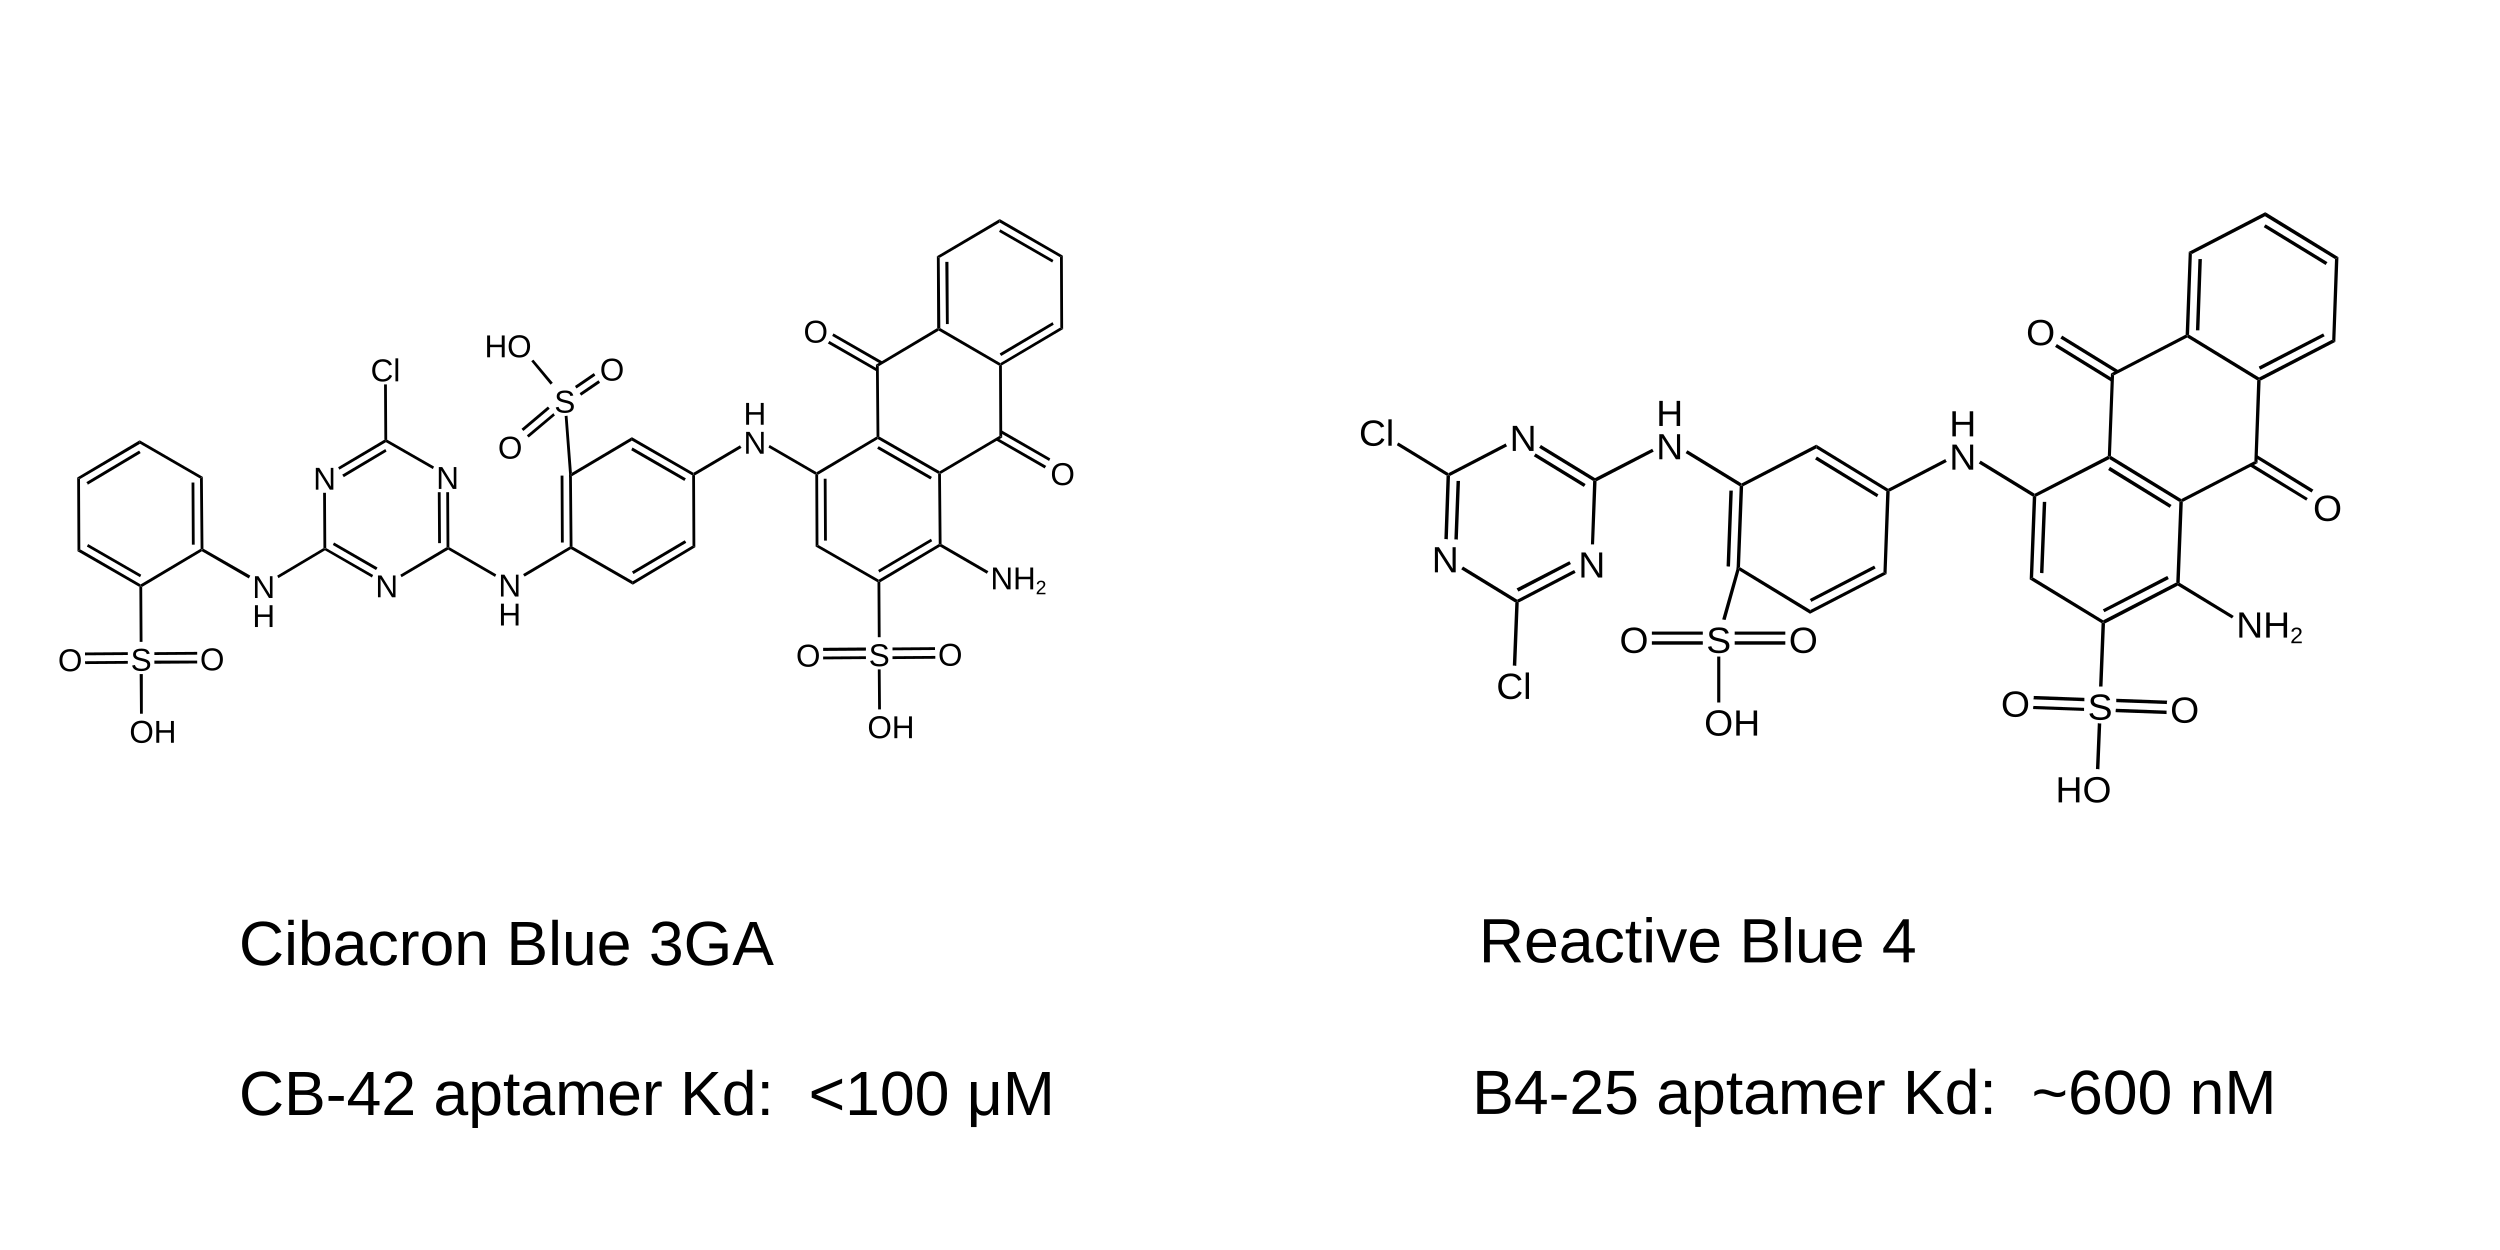
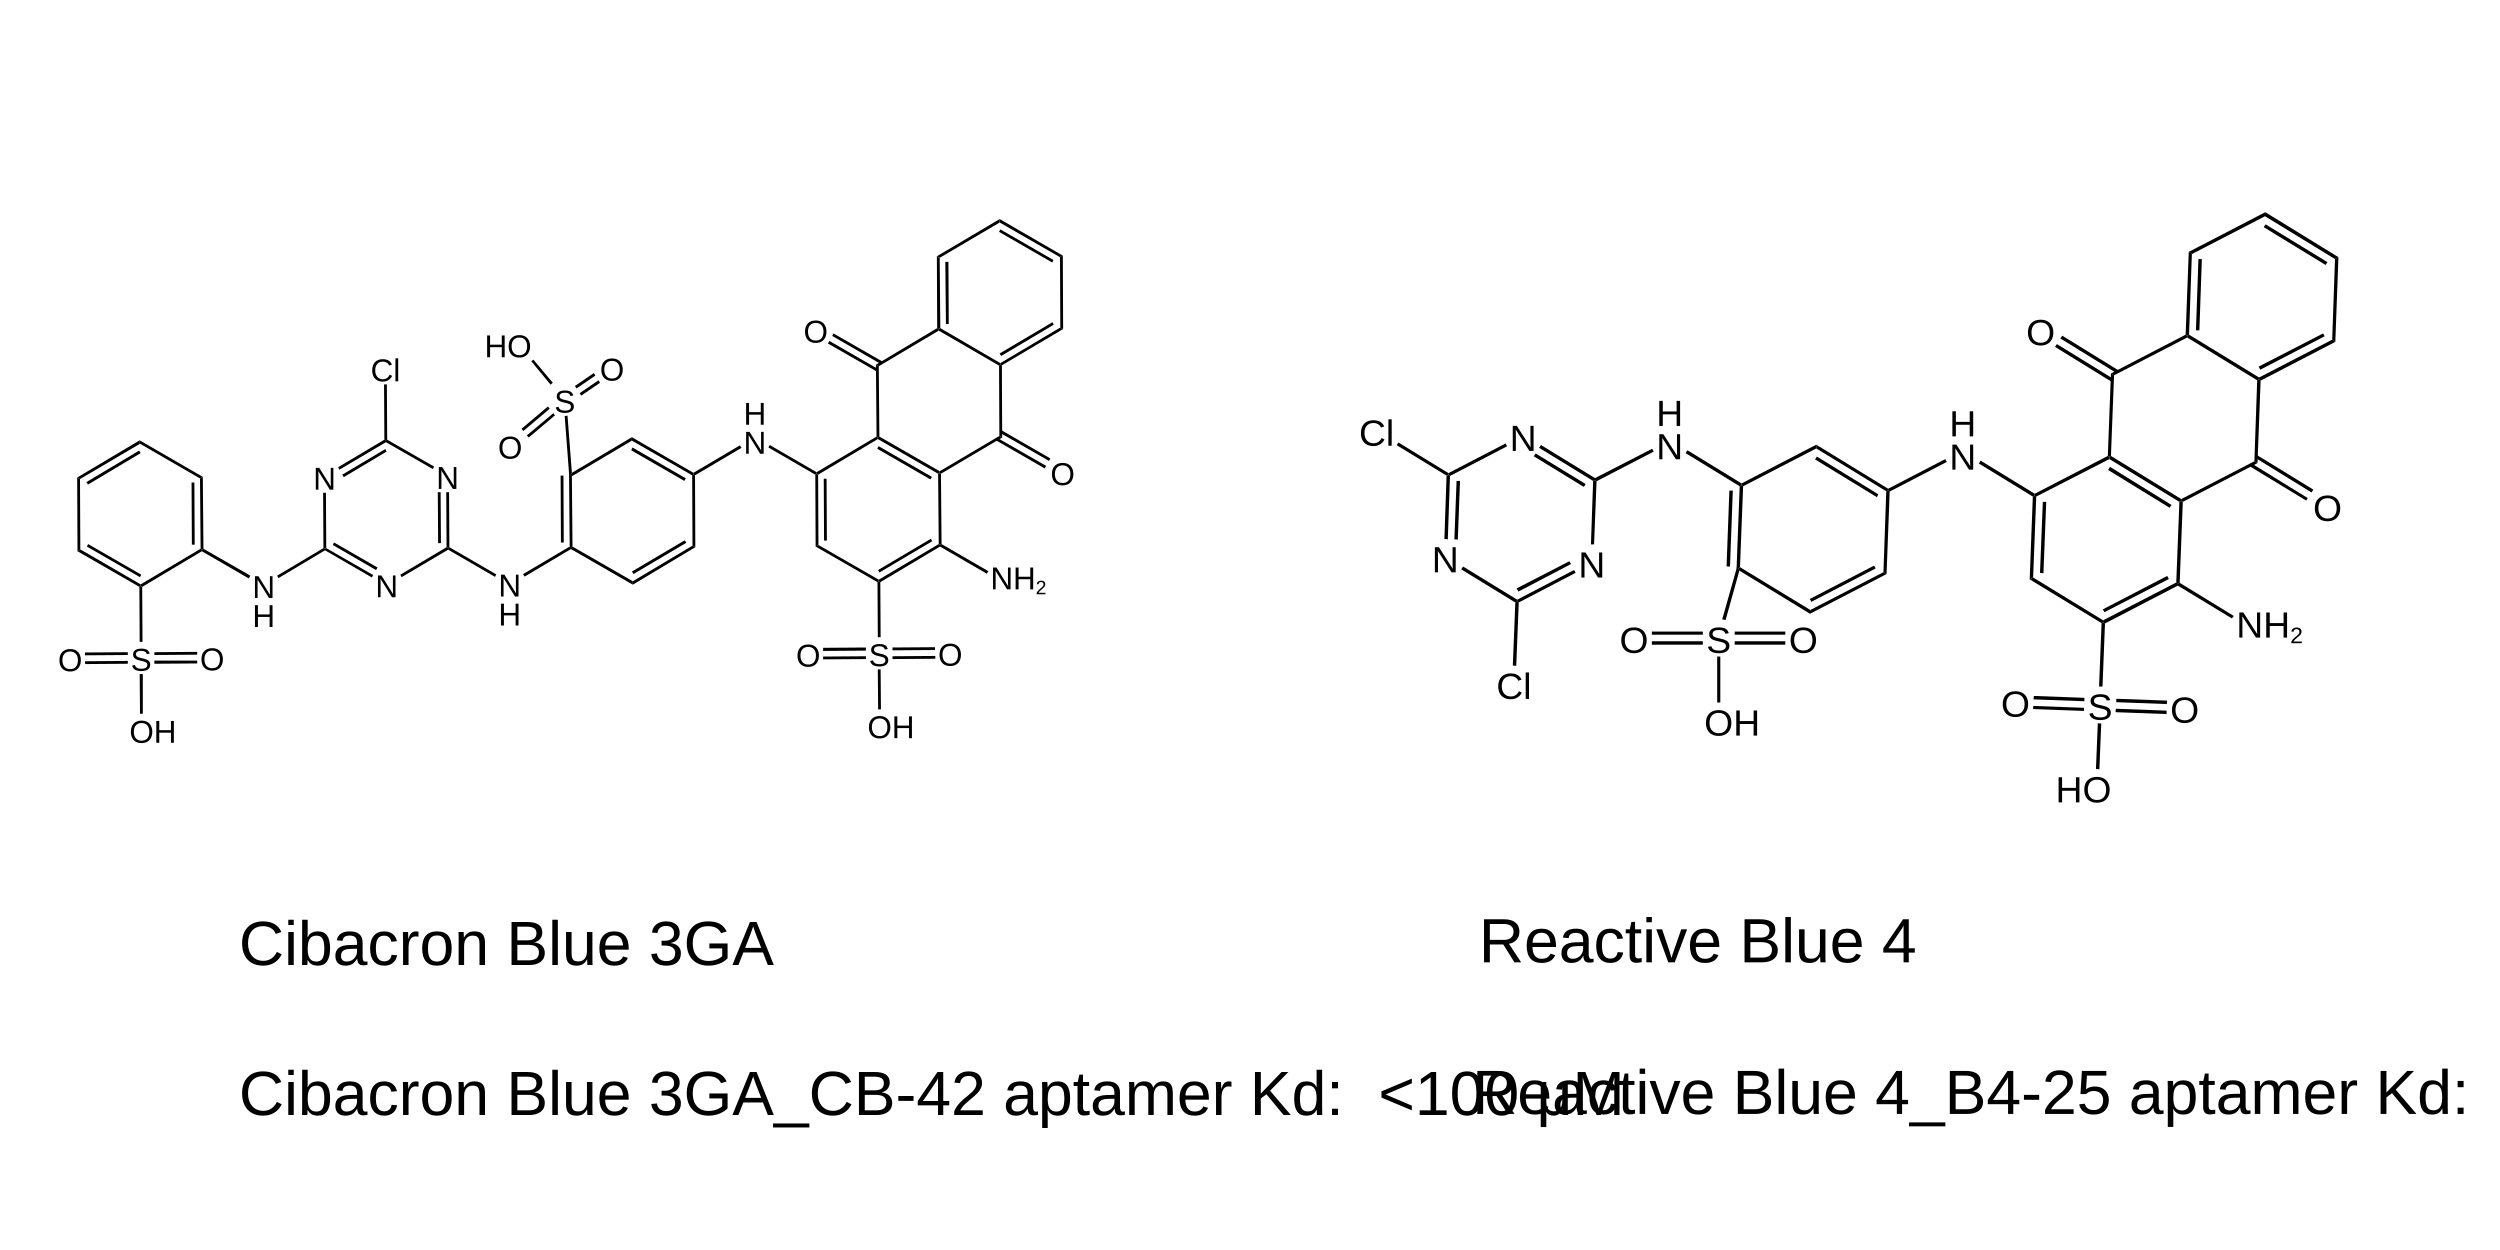
<svg xmlns="http://www.w3.org/2000/svg" id="图层_1" data-name="图层 1" viewBox="0 0 800 400">
  <defs>
    <style>
      .cls-1, .cls-2, .cls-3, .cls-4, .cls-5 {
        isolation: isolate;
        font-family: ArialMT, Arial;
      }

      .cls-1 {
        font-size: 10.16px;
      }

      .cls-2 {
        font-size: 6.25px;
      }

      .cls-3 {
        font-size: 11.67px;
      }

      .cls-4 {
        font-size: 7.18px;
      }

      .cls-5 {
        font-size: 20px;
      }

      .cls-6 {
        letter-spacing: -0.06em;
      }
    </style>
  </defs>
  <polygon points="319.9 70.1 340.1 81.8 339.6 82 339.2 82.3 319.9 71.2 319.9 70.6 319.9 70.1" />
  <polygon points="320.1 73.4 337.1 83.2 336.9 83.6 336.7 84 319.7 74.2 319.9 73.8 320.1 73.4" />
  <polygon points="340.1 81.8 340.2 105.3 339.8 105.1 339.3 104.8 339.2 82.3 339.6 82 340.1 81.8" />
  <polygon points="340.2 105.3 320.6 116.9 320.1 116.7 320.1 116.2 339.3 104.8 339.8 105.1 340.2 105.3" />
  <polygon points="337.2 103.9 320.4 113.9 320.1 113.5 319.9 113.1 336.8 103.1 337 103.5 337.2 103.9" />
  <polygon points="319.7 117 300.4 105.8 300.4 105.3 300.9 105 320.1 116.2 320.1 116.7 319.7 117" />
  <polygon points="299.9 105 299.8 82 300.2 82.3 300.7 82.5 300.9 105 300.4 105.3 299.9 105" />
  <polygon points="302.7 103.7 302.5 83.8 303 83.8 303.5 83.8 303.6 103.7 303.1 103.7 302.7 103.7" />
  <polygon points="299.8 82 319.9 70.1 319.9 70.6 319.9 71.2 300.7 82.5 300.2 82.3 299.8 82" />
  <polygon points="300.4 105.8 281.2 117.2 280.8 116.9 280.3 116.7 299.9 105 300.4 105.3 300.4 105.8" />
  <polygon points="280.6 118.9 264.9 109.9 265.2 109.5 265.4 109.1 281 118.1 280.8 118.5 280.6 118.9" />
  <polygon points="281.9 116.5 266.3 107.5 266.5 107.1 266.7 106.7 282.4 115.7 282.1 116.1 281.9 116.5" />
  <text class="cls-1" transform="translate(257.13 109.65) scale(0.99 1)">O</text>
  <polygon points="281.2 117.2 281.4 139.7 280.9 140 280.5 139.7 280.3 116.7 280.8 116.9 281.2 117.2" />
  <polygon points="281.4 139.7 300.7 150.8 300.7 151.4 300.2 151.6 280.9 140.5 280.9 140 281.4 139.7" />
  <polygon points="281.2 142.8 298.2 152.6 298 153 297.7 153.4 280.7 143.6 280.9 143.2 281.2 142.8" />
  <polygon points="300.7 150.8 319.8 139.5 320.3 139.7 320.7 140 301.1 151.6 300.7 151.4 300.7 150.8" />
  <polygon points="320.5 137.7 336.1 146.7 335.9 147.1 335.7 147.5 320 138.5 320.3 138.1 320.5 137.7" />
  <polygon points="319.1 140.1 334.8 149.1 334.5 149.5 334.3 149.9 318.7 140.9 318.9 140.5 319.1 140.1" />
  <text class="cls-1" transform="translate(336.14 155.23) scale(0.99 1)">O</text>
  <polygon points="319.8 139.5 319.7 117 320.1 116.7 320.6 116.9 320.7 140 320.3 139.7 319.8 139.5" />
  <polygon points="301.1 151.6 301.3 174.1 300.8 174.4 300.4 174.1 300.2 151.6 300.7 151.4 301.1 151.6" />
  <polygon points="300.8 174.9 281.7 186.3 281.2 186 281.2 185.5 300.4 174.1 300.8 174.4 300.8 174.9" />
  <polygon points="298.3 173.2 281.4 183.2 281.2 182.8 281 182.4 297.9 172.4 298.1 172.8 298.3 173.2" />
  <polygon points="280.8 186.3 261 174.9 261.5 174.6 261.9 174.4 281.2 185.5 281.2 186 280.8 186.3" />
  <polygon points="261 174.9 260.9 151.9 261.3 151.6 261.8 151.9 261.9 174.4 261.5 174.6 261 174.9" />
  <polygon points="263.7 173 263.6 153.2 264 153.2 264.5 153.2 264.6 173 264.2 173 263.7 173" />
  <polygon points="260.9 151.9 245.9 143.2 246.1 142.8 246.3 142.4 261.3 151.1 261.3 151.6 260.9 151.9" />
  <text class="cls-1" transform="translate(237.94 135.92) scale(0.99 1)">H</text>
  <text class="cls-1" transform="translate(237.94 145.19) scale(0.99 1)">N</text>
  <polygon points="237.3 143.3 222.4 152.1 221.9 151.9 221.9 151.3 236.8 142.5 237 142.9 237.3 143.3" />
  <polygon points="219 153.9 202 144.1 202.2 143.6 202.4 143.2 219.5 153.1 219.2 153.5 219 153.9" />
  <polygon points="221.5 152.1 202.2 141 202.2 140.5 202.2 139.9 221.9 151.3 221.9 151.9 221.5 152.1" />
  <polygon points="202.2 141 183 152.4 182.6 152.1 183 151.3 202.2 139.9 202.2 140.5 202.2 141" />
  <polygon points="183 152.4 183.2 174.9 182.7 175.1 182.3 174.9 182.1 151.8 182.6 152.1 183 152.4" />
  <polygon points="180.3 152.2 180.4 173.6 180 173.6 179.5 173.6 179.4 152.2 179.9 152.2 180.3 152.2" />
  <polygon points="183.2 174.9 202.5 186 202.5 186.5 202.5 187.1 182.7 175.7 182.7 175.1 183.2 174.9" />
  <polygon points="202.2 182.9 219.1 172.9 219.4 173.3 219.6 173.7 202.7 183.7 202.5 183.3 202.2 182.9" />
  <polygon points="202.5 186 221.6 174.6 222.1 174.9 222.5 175.1 202.5 187.1 202.5 186.5 202.5 186" />
  <polygon points="221.6 174.6 221.5 152.1 221.9 151.9 222.4 152.1 222.5 175.1 222.1 174.9 221.6 174.6" />
  <polygon points="182.7 175.7 167.9 184.5 167.6 184.1 167.4 183.7 182.3 174.9 182.7 175.1 182.7 175.7" />
  <text class="cls-1" transform="translate(159.49 190.88) scale(0.99 1)">N</text>
  <text class="cls-1" transform="translate(159.49 200.16) scale(0.99 1)">H</text>
  <polygon points="158.4 184.6 143.4 175.9 143.4 175.4 143.8 175.1 158.8 183.8 158.6 184.2 158.4 184.6" />
  <polygon points="140.2 173.8 140.1 157.5 140.5 157.5 141 157.5 141.1 173.8 140.6 173.8 140.2 173.8" />
  <polygon points="142.9 175.1 142.8 157.5 143.2 157.5 143.7 157.5 143.8 175.1 143.4 175.4 142.9 175.1" />
  <text class="cls-1" transform="translate(139.6 156.45) scale(0.99 1)">N</text>
  <polygon points="138.5 150.1 123.5 141.5 123.5 140.9 123.9 140.7 138.9 149.3 138.7 149.7 138.5 150.1" />
  <polygon points="123.7 144.5 110 152.7 109.8 152.3 109.5 151.9 123.3 143.7 123.5 144.1 123.7 144.5" />
  <polygon points="123.5 141.5 108.6 150.3 108.4 149.9 108.2 149.5 123 140.7 123.5 140.9 123.5 141.5" />
  <text class="cls-1" transform="translate(100.24 156.7) scale(0.99 1)">N</text>
  <polygon points="104.3 157.7 104.4 175.4 104 175.6 103.5 175.4 103.4 157.7 103.9 157.7 104.3 157.7" />
  <polygon points="106.9 173.6 120.8 181.6 120.6 182 120.3 182.4 106.5 174.4 106.7 174 106.9 173.6" />
  <polygon points="104.4 175.4 119.4 184 119.2 184.4 119 184.8 104 176.1 104 175.6 104.4 175.4" />
  <text class="cls-1" transform="translate(120.13 191.13) scale(0.99 1)">N</text>
  <polygon points="128.1 183.9 142.9 175.1 143.4 175.4 143.4 175.9 128.5 184.7 128.3 184.3 128.1 183.9" />
  <polygon points="104 176.1 89.1 185 88.9 184.6 88.7 184.2 103.5 175.4 104 175.6 104 176.1" />
  <text class="cls-1" transform="translate(80.77 191.37) scale(0.99 1)">N</text>
  <text class="cls-1" transform="translate(80.77 200.65) scale(0.99 1)">H</text>
  <polygon points="79.6 185.1 64.6 176.4 64.6 175.9 65.1 175.6 80.1 184.2 79.9 184.6 79.6 185.1" />
  <polygon points="61.4 174.3 61.3 154.4 61.8 154.4 62.2 154.4 62.3 174.3 61.9 174.3 61.4 174.3" />
  <polygon points="64.2 175.6 64 153.1 64.5 152.8 64.9 152.6 65.1 175.6 64.6 175.9 64.2 175.6" />
  <polygon points="64 153.1 44.8 142 44.7 141.4 44.7 140.9 64.9 152.6 64.5 152.8 64 153.1" />
  <polygon points="45 145 28.1 155.1 27.9 154.6 27.6 154.3 44.5 144.2 44.8 144.6 45 145" />
  <polygon points="44.8 142 25.6 153.3 25.1 153.1 24.7 152.8 44.7 140.9 44.7 141.4 44.8 142" />
  <polygon points="25.6 153.3 25.7 175.8 25.3 176.1 24.8 176.4 24.7 152.8 25.1 153.1 25.6 153.3" />
  <polygon points="28.2 174.1 45.2 183.9 45 184.3 44.8 184.7 27.8 174.9 28 174.5 28.2 174.1" />
  <polygon points="25.7 175.8 45 187 45 187.5 44.6 187.8 24.8 176.4 25.3 176.1 25.7 175.8" />
  <polygon points="45.5 187.8 45.6 205.4 45.1 205.4 44.7 205.4 44.6 187.8 45 187.5 45.5 187.8" />
  <text class="cls-1" transform="translate(41.82 214.65) scale(0.99 1)">S</text>
  <polygon points="40.9 212.4 27.3 212.5 27.2 212 27.2 211.6 40.9 211.5 40.9 211.9 40.9 212.4" />
  <polygon points="40.9 209.6 27.2 209.7 27.2 209.3 27.2 208.8 40.9 208.7 40.9 209.2 40.9 209.6" />
  <text class="cls-1" transform="translate(18.54 214.79) scale(0.99 1)">O</text>
  <polygon points="49.4 208.7 63.1 208.6 63.1 209 63.1 209.5 49.4 209.6 49.4 209.1 49.4 208.7" />
  <polygon points="49.4 211.4 63.1 211.4 63.1 211.8 63.1 212.3 49.4 212.4 49.4 211.9 49.4 211.4" />
  <text class="cls-1" transform="translate(63.99 214.51) scale(0.99 1)">O</text>
  <polygon points="45.7 215.7 45.7 228.4 45.3 228.4 44.8 228.4 44.7 215.7 45.2 215.7 45.7 215.7" />
  <g>
    <text class="cls-1" transform="translate(41.4 237.69) scale(0.99 1)">O</text>
    <text class="cls-1" transform="translate(49.2 237.69) scale(0.99 1)">H</text>
  </g>
  <polygon points="45 187 64.2 175.6 64.6 175.9 64.6 176.4 45.5 187.8 45 187.5 45 187" />
  <polygon points="123 140.7 122.9 123 123.4 123 123.8 123 123.9 140.7 123.5 140.9 123 140.7" />
  <text class="cls-1" transform="translate(118.6 122.03) scale(0.99 1)">Cl</text>
  <polygon points="182.2 152.9 180.7 133.1 181.1 133.1 181.6 133 183 151.3 182.6 152.1 182.2 152.9" />
  <text class="cls-1" transform="translate(177.38 132.05) scale(0.99 1)">S</text>
  <polygon points="177.6 132.9 169.2 140 168.9 139.7 168.6 139.3 177.1 132.2 177.3 132.6 177.6 132.9" />
  <polygon points="175.9 130.8 167.5 137.9 167.2 137.6 166.9 137.2 175.3 130.1 175.6 130.4 175.9 130.8" />
  <text class="cls-1" transform="translate(159.34 146.77) scale(0.99 1)">O</text>
  <polygon points="184 123.5 190 119.4 190.3 119.8 190.5 120.2 184.5 124.3 184.2 123.9 184 123.5" />
  <polygon points="185.5 125.8 191.5 121.7 191.8 122.1 192 122.5 186 126.6 185.7 126.2 185.5 125.8" />
  <text class="cls-1" transform="translate(191.94 121.8) scale(0.99 1)">O</text>
  <polygon points="176.2 123.1 170 115.6 170.4 115.3 170.7 115.1 176.9 122.5 176.5 122.8 176.2 123.1" />
  <g>
    <text class="cls-1" transform="translate(155.06 114.33) scale(0.99 1)">H</text>
    <text class="cls-1" transform="translate(162.29 114.33) scale(0.99 1)">O</text>
  </g>
  <polygon points="261.3 151.1 280.5 139.7 280.9 140 280.9 140.5 261.8 151.9 261.3 151.6 261.3 151.1" />
  <polygon points="281.7 186.3 281.8 203.9 281.3 203.9 280.9 203.9 280.8 186.3 281.2 186 281.7 186.3" />
  <text class="cls-1" transform="translate(278 213.18) scale(0.99 1)">S</text>
  <polygon points="277.1 210.9 263.4 211 263.4 210.6 263.4 210.1 277.1 210 277.1 210.5 277.1 210.9" />
  <polygon points="277.1 208.2 263.4 208.3 263.4 207.8 263.4 207.3 277.1 207.2 277.1 207.7 277.1 208.2" />
  <text class="cls-1" transform="translate(254.72 213.32) scale(0.99 1)">O</text>
  <polygon points="285.6 207.2 299.2 207.1 299.2 207.6 299.2 208 285.6 208.1 285.6 207.7 285.6 207.2" />
  <polygon points="285.6 210 299.3 209.9 299.3 210.3 299.3 210.8 285.6 210.9 285.6 210.4 285.6 210" />
  <text class="cls-1" transform="translate(300.17 213.04) scale(0.99 1)">O</text>
  <polygon points="281.8 214.2 281.9 227 281.5 227 281 227 280.9 214.2 281.4 214.2 281.8 214.2" />
  <g>
    <text class="cls-1" transform="translate(277.58 236.22) scale(0.99 1)">O</text>
    <text class="cls-1" transform="translate(285.38 236.22) scale(0.99 1)">H</text>
  </g>
  <polygon points="301.3 174.1 316.3 182.8 316 183.2 315.8 183.6 300.8 174.9 300.8 174.4 301.3 174.1" />
  <g>
    <text class="cls-1" transform="translate(316.95 188.59) scale(0.99 1)">N</text>
    <text class="cls-1" transform="translate(324.18 188.59) scale(0.99 1)">H</text>
    <text class="cls-2" transform="translate(331.42 190.16) scale(0.99 1)">2</text>
  </g>
  <polygon points="724.9 67.9 748.3 82.3 747.8 82.6 747.2 82.9 724.8 69.2 724.8 68.6 724.9 67.9" />
  <polygon points="725 71.8 744.8 83.9 744.5 84.3 744.2 84.8 724.4 72.7 724.7 72.2 725 71.8" />
  <polygon points="748.3 82.3 747.3 109.4 746.8 109.1 746.3 108.7 747.2 82.9 747.8 82.6 748.3 82.3" />
  <polygon points="747.3 109.4 723.4 121.8 722.9 121.4 722.9 120.8 746.3 108.7 746.8 109.1 747.3 109.4" />
  <polygon points="743.9 107.6 723.3 118.3 723 117.8 722.8 117.3 743.4 106.7 743.6 107.1 743.9 107.6" />
  <polygon points="722.3 121.7 699.9 108 699.9 107.4 700.5 107.1 722.9 120.8 722.9 121.4 722.3 121.7" />
  <polygon points="699.4 107.1 700.4 80.6 700.9 80.9 701.4 81.3 700.5 107.1 699.9 107.4 699.4 107.1" />
  <polygon points="702.7 105.7 703.5 82.9 704.1 82.9 704.6 82.9 703.8 105.7 703.2 105.7 702.7 105.7" />
  <polygon points="700.4 80.6 724.9 67.9 724.8 68.6 724.8 69.2 701.4 81.3 700.9 80.9 700.4 80.6" />
  <polygon points="699.9 108 676.5 120.1 676 119.8 675.5 119.5 699.4 107.1 699.9 107.4 699.9 108" />
  <polygon points="675.6 122.1 657.6 111 657.9 110.6 658.2 110.1 676.2 121.2 675.9 121.6 675.6 122.1" />
  <polygon points="677.3 119.4 659.3 108.3 659.6 107.9 659.9 107.4 677.9 118.5 677.6 118.9 677.3 119.4" />
  <text class="cls-3" transform="translate(648.38 110.46) scale(1.02 1)">O</text>
  <polygon points="676.5 120.1 675.5 145.9 675 146.2 674.5 145.9 675.5 119.5 676 119.8 676.5 120.1" />
  <polygon points="675.5 145.9 698 159.7 698 160.3 697.4 160.6 675 146.9 675 146.2 675.5 145.9" />
  <polygon points="675.2 149.4 694.9 161.6 694.6 162 694.3 162.5 674.6 150.4 674.9 149.9 675.2 149.4" />
  <polygon points="698 159.7 721.4 147.6 721.9 147.9 722.4 148.2 698.5 160.6 698 160.3 698 159.7" />
  <polygon points="722.2 145.6 740.3 156.7 740 157.1 739.7 157.6 721.7 146.5 722 146.1 722.2 145.6" />
  <polygon points="720.5 148.3 738.5 159.4 738.2 159.8 738 160.2 719.9 149.2 720.2 148.8 720.5 148.3" />
  <text class="cls-3" transform="translate(740.19 166.69) scale(1.02 1)">O</text>
  <polygon points="721.4 147.6 722.3 121.7 722.9 121.4 723.4 121.8 722.4 148.2 721.9 147.9 721.4 147.6" />
  <polygon points="698.5 160.6 697.5 186.5 697 186.7 696.4 186.4 697.4 160.6 698 160.3 698.5 160.6" />
  <polygon points="696.9 187.4 673.6 199.5 673 199.1 673 198.5 696.4 186.4 697 186.7 696.9 187.4" />
  <polygon points="694 185.3 673.4 195.9 673.2 195.5 672.9 195 693.5 184.3 693.8 184.8 694 185.3" />
  <polygon points="672.5 199.4 649.5 185.4 650.1 185.1 650.6 184.8 673 198.5 673 199.1 672.5 199.4" />
  <polygon points="649.5 185.4 650.5 158.9 651.1 158.6 651.6 158.9 650.6 184.8 650.1 185.1 649.5 185.4" />
  <polygon points="652.8 183.3 653.7 160.6 654.2 160.6 654.8 160.6 653.9 183.4 653.4 183.4 652.8 183.3" />
  <polygon points="650.5 158.9 633.2 148.3 633.5 147.9 633.8 147.4 651.1 158 651.1 158.6 650.5 158.9" />
  <text class="cls-3" transform="translate(623.79 139.64) scale(1.02 1)">H</text>
  <text class="cls-3" transform="translate(623.79 150.3) scale(1.02 1)">N</text>
  <polygon points="623 147.8 604.7 157.3 604.2 157 604.2 156.4 622.5 146.9 622.7 147.4 623 147.8" />
  <polygon points="600.6 159.1 580.8 147 581.1 146.6 581.4 146.1 601.1 158.2 600.8 158.7 600.6 159.1" />
  <polygon points="603.6 157.2 581.2 143.5 581.2 142.9 581.2 142.3 604.2 156.4 604.2 157 603.6 157.2" />
  <polygon points="581.2 143.5 557.8 155.6 557.3 155.3 557.3 154.7 581.2 142.3 581.2 142.9 581.2 143.5" />
  <polygon points="557.8 155.6 556.8 181.5 556.3 181.8 555.7 182 556.7 155.6 557.3 155.3 557.8 155.6" />
  <polygon points="554.5 157 553.6 181.3 553 181.3 552.5 181.2 553.4 157 554 157 554.5 157" />
  <polygon points="556.8 181.5 579.3 195.2 579.2 195.8 579.2 196.4 556.6 182.6 556.3 181.8 556.8 181.5" />
  <polygon points="579.1 191.7 599.7 181 600 181.5 600.2 181.9 579.6 192.6 579.4 192.1 579.1 191.7" />
  <polygon points="579.3 195.2 602.7 183.1 603.2 183.4 603.7 183.7 579.2 196.4 579.2 195.8 579.3 195.2" />
  <polygon points="602.7 183.1 603.6 157.2 604.2 157 604.7 157.3 603.7 183.7 603.2 183.4 602.7 183.1" />
  <polygon points="556.6 182.6 552.2 198.4 551.6 198.3 551.1 198.2 556 180.9 556.3 181.8 556.6 182.6" />
  <text class="cls-3" transform="translate(546.01 208.92) scale(1.02 1)">S</text>
  <polygon points="544.9 206.3 528.6 206.3 528.6 205.8 528.6 205.2 544.9 205.2 544.9 205.8 544.9 206.3" />
  <polygon points="544.9 203.1 528.6 203.1 528.6 202.6 528.6 202.1 544.9 202.1 544.9 202.6 544.9 203.1" />
  <text class="cls-3" transform="translate(518.25 208.92) scale(1.02 1)">O</text>
  <polygon points="555.1 202.1 571.3 202.1 571.3 202.6 571.3 203.1 555.1 203.1 555.1 202.6 555.1 202.1" />
  <polygon points="555.1 205.2 571.3 205.2 571.3 205.8 571.3 206.3 555.1 206.3 555.1 205.8 555.1 205.2" />
  <text class="cls-3" transform="translate(572.44 208.92) scale(1.02 1)">O</text>
  <polygon points="550.5 210.1 550.5 224.8 550 224.8 549.5 224.8 549.5 210.1 550 210.1 550.5 210.1" />
  <g>
    <text class="cls-3" transform="translate(545.35 235.39) scale(1.02 1)">O</text>
    <text class="cls-3" transform="translate(554.64 235.39) scale(1.02 1)">H</text>
  </g>
  <polygon points="556.7 155.6 539.4 145 539.7 144.5 540 144.1 557.3 154.7 557.3 155.3 556.7 155.6" />
  <text class="cls-3" transform="translate(530 136.31) scale(1.02 1)">H</text>
  <text class="cls-3" transform="translate(530 146.97) scale(1.02 1)">N</text>
  <polygon points="529.2 144.5 510.9 154 510.4 153.6 510.4 153 528.7 143.6 528.9 144 529.2 144.5" />
  <polygon points="506.8 155.8 490.8 146 491.1 145.6 491.4 145.1 507.4 154.9 507.1 155.4 506.8 155.8" />
  <polygon points="509.8 153.9 492.5 143.3 492.8 142.9 493.1 142.4 510.4 153 510.4 153.6 509.8 153.9" />
  <text class="cls-3" transform="translate(483.11 144.3) scale(1.02 1)">N</text>
  <polygon points="482.3 142.8 464 152.3 463.5 152 463.5 151.4 481.8 141.9 482 142.4 482.3 142.8" />
  <polygon points="467.2 153.9 466.5 172.7 466 172.6 465.4 172.6 466.1 153.9 466.7 153.9 467.2 153.9" />
  <polygon points="464 152.3 463.3 172.6 462.7 172.5 462.2 172.5 462.9 152.2 463.5 152 464 152.3" />
  <text class="cls-3" transform="translate(458.19 183.14) scale(1.02 1)">N</text>
  <polygon points="468.2 181.3 485.5 191.9 485.5 192.5 484.9 192.8 467.6 182.2 467.9 181.7 468.2 181.3" />
  <polygon points="485.3 188.3 502.2 179.6 502.5 180.1 502.7 180.5 485.9 189.3 485.6 188.8 485.3 188.3" />
  <polygon points="485.5 191.9 503.7 182.4 504 182.9 504.2 183.3 486 192.8 485.5 192.5 485.5 191.9" />
  <text class="cls-3" transform="translate(505.08 184.81) scale(1.02 1)">N</text>
  <polygon points="509.1 174.2 509.8 153.9 510.4 153.6 510.9 154 510.1 174.2 509.6 174.2 509.1 174.2" />
  <polygon points="486 192.8 485.2 213.1 484.7 213 484.1 213 484.9 192.8 485.5 192.5 486 192.8" />
  <text class="cls-3" transform="translate(478.83 223.65) scale(1.02 1)">Cl</text>
  <polygon points="462.9 152.2 447 142.5 447.2 142 447.5 141.6 463.5 151.4 463.5 152 462.9 152.2" />
  <text class="cls-3" transform="translate(434.89 142.63) scale(1.02 1)">Cl</text>
  <polygon points="651.1 158 674.5 145.9 675 146.2 675 146.9 651.6 158.9 651.1 158.6 651.1 158" />
  <polygon points="673.6 199.5 672.8 219.7 672.3 219.7 671.7 219.7 672.5 199.4 673 199.1 673.6 199.5" />
  <text class="cls-3" transform="translate(668.06 230.31) scale(1.02 1)">S</text>
  <polygon points="666.9 227.5 650.6 226.9 650.6 226.4 650.7 225.9 666.9 226.5 666.9 227 666.9 227.5" />
  <polygon points="667 224.4 650.7 223.8 650.8 223.2 650.8 222.7 667 223.3 667 223.8 667 224.4" />
  <text class="cls-3" transform="translate(640.32 229.35) scale(1.02 1)">O</text>
  <polygon points="677.2 223.6 693.5 224.2 693.4 224.8 693.4 225.3 677.2 224.7 677.2 224.2 677.2 223.6" />
  <polygon points="677.1 226.8 693.3 227.4 693.3 227.9 693.3 228.5 677 227.9 677 227.4 677.1 226.8" />
  <text class="cls-3" transform="translate(694.47 231.27) scale(1.02 1)">O</text>
  <polygon points="672.4 231.5 671.8 246.2 671.3 246.1 670.7 246.1 671.3 231.4 671.8 231.5 672.4 231.5" />
  <g>
    <text class="cls-3" transform="translate(657.78 256.76) scale(1.02 1)">H</text>
    <text class="cls-3" transform="translate(666.41 256.76) scale(1.02 1)">O</text>
  </g>
  <polygon points="697.5 186.5 714.8 197.1 714.5 197.5 714.2 197.9 696.9 187.4 697 186.7 697.5 186.5" />
  <g>
    <text class="cls-3" transform="translate(715.61 204.03) scale(1.02 1)">N</text>
    <text class="cls-3" transform="translate(724.23 204.03) scale(1.02 1)">H</text>
    <text class="cls-4" transform="translate(732.86 205.82) scale(1.02 1)">2</text>
  </g>
  <text class="cls-5" transform="translate(473.25 307.94)">Reactive Blue 4</text>
  <text class="cls-5" transform="translate(471.1 356.46)">
-     <tspan xml:space="preserve">B4-25 aptamer Kd:  ~600 nM</tspan>
+     <tspan xml:space="preserve">Reactive Blue 4_B4-25 aptamer Kd:  ~600 nM</tspan>
  </text>
  <text class="cls-5" transform="translate(76.46 308.81)">Cibacron Blue 3G<tspan class="cls-6" x="157.86" y="0">A</tspan>
  </text>
  <text class="cls-5" transform="translate(76.46 356.81)">
-     <tspan xml:space="preserve">CB-42 aptamer Kd:  &lt;100 μM</tspan>
+     <tspan xml:space="preserve">Cibacron Blue 3GA_CB-42 aptamer Kd:  &lt;100 μM</tspan>
  </text>
</svg>
